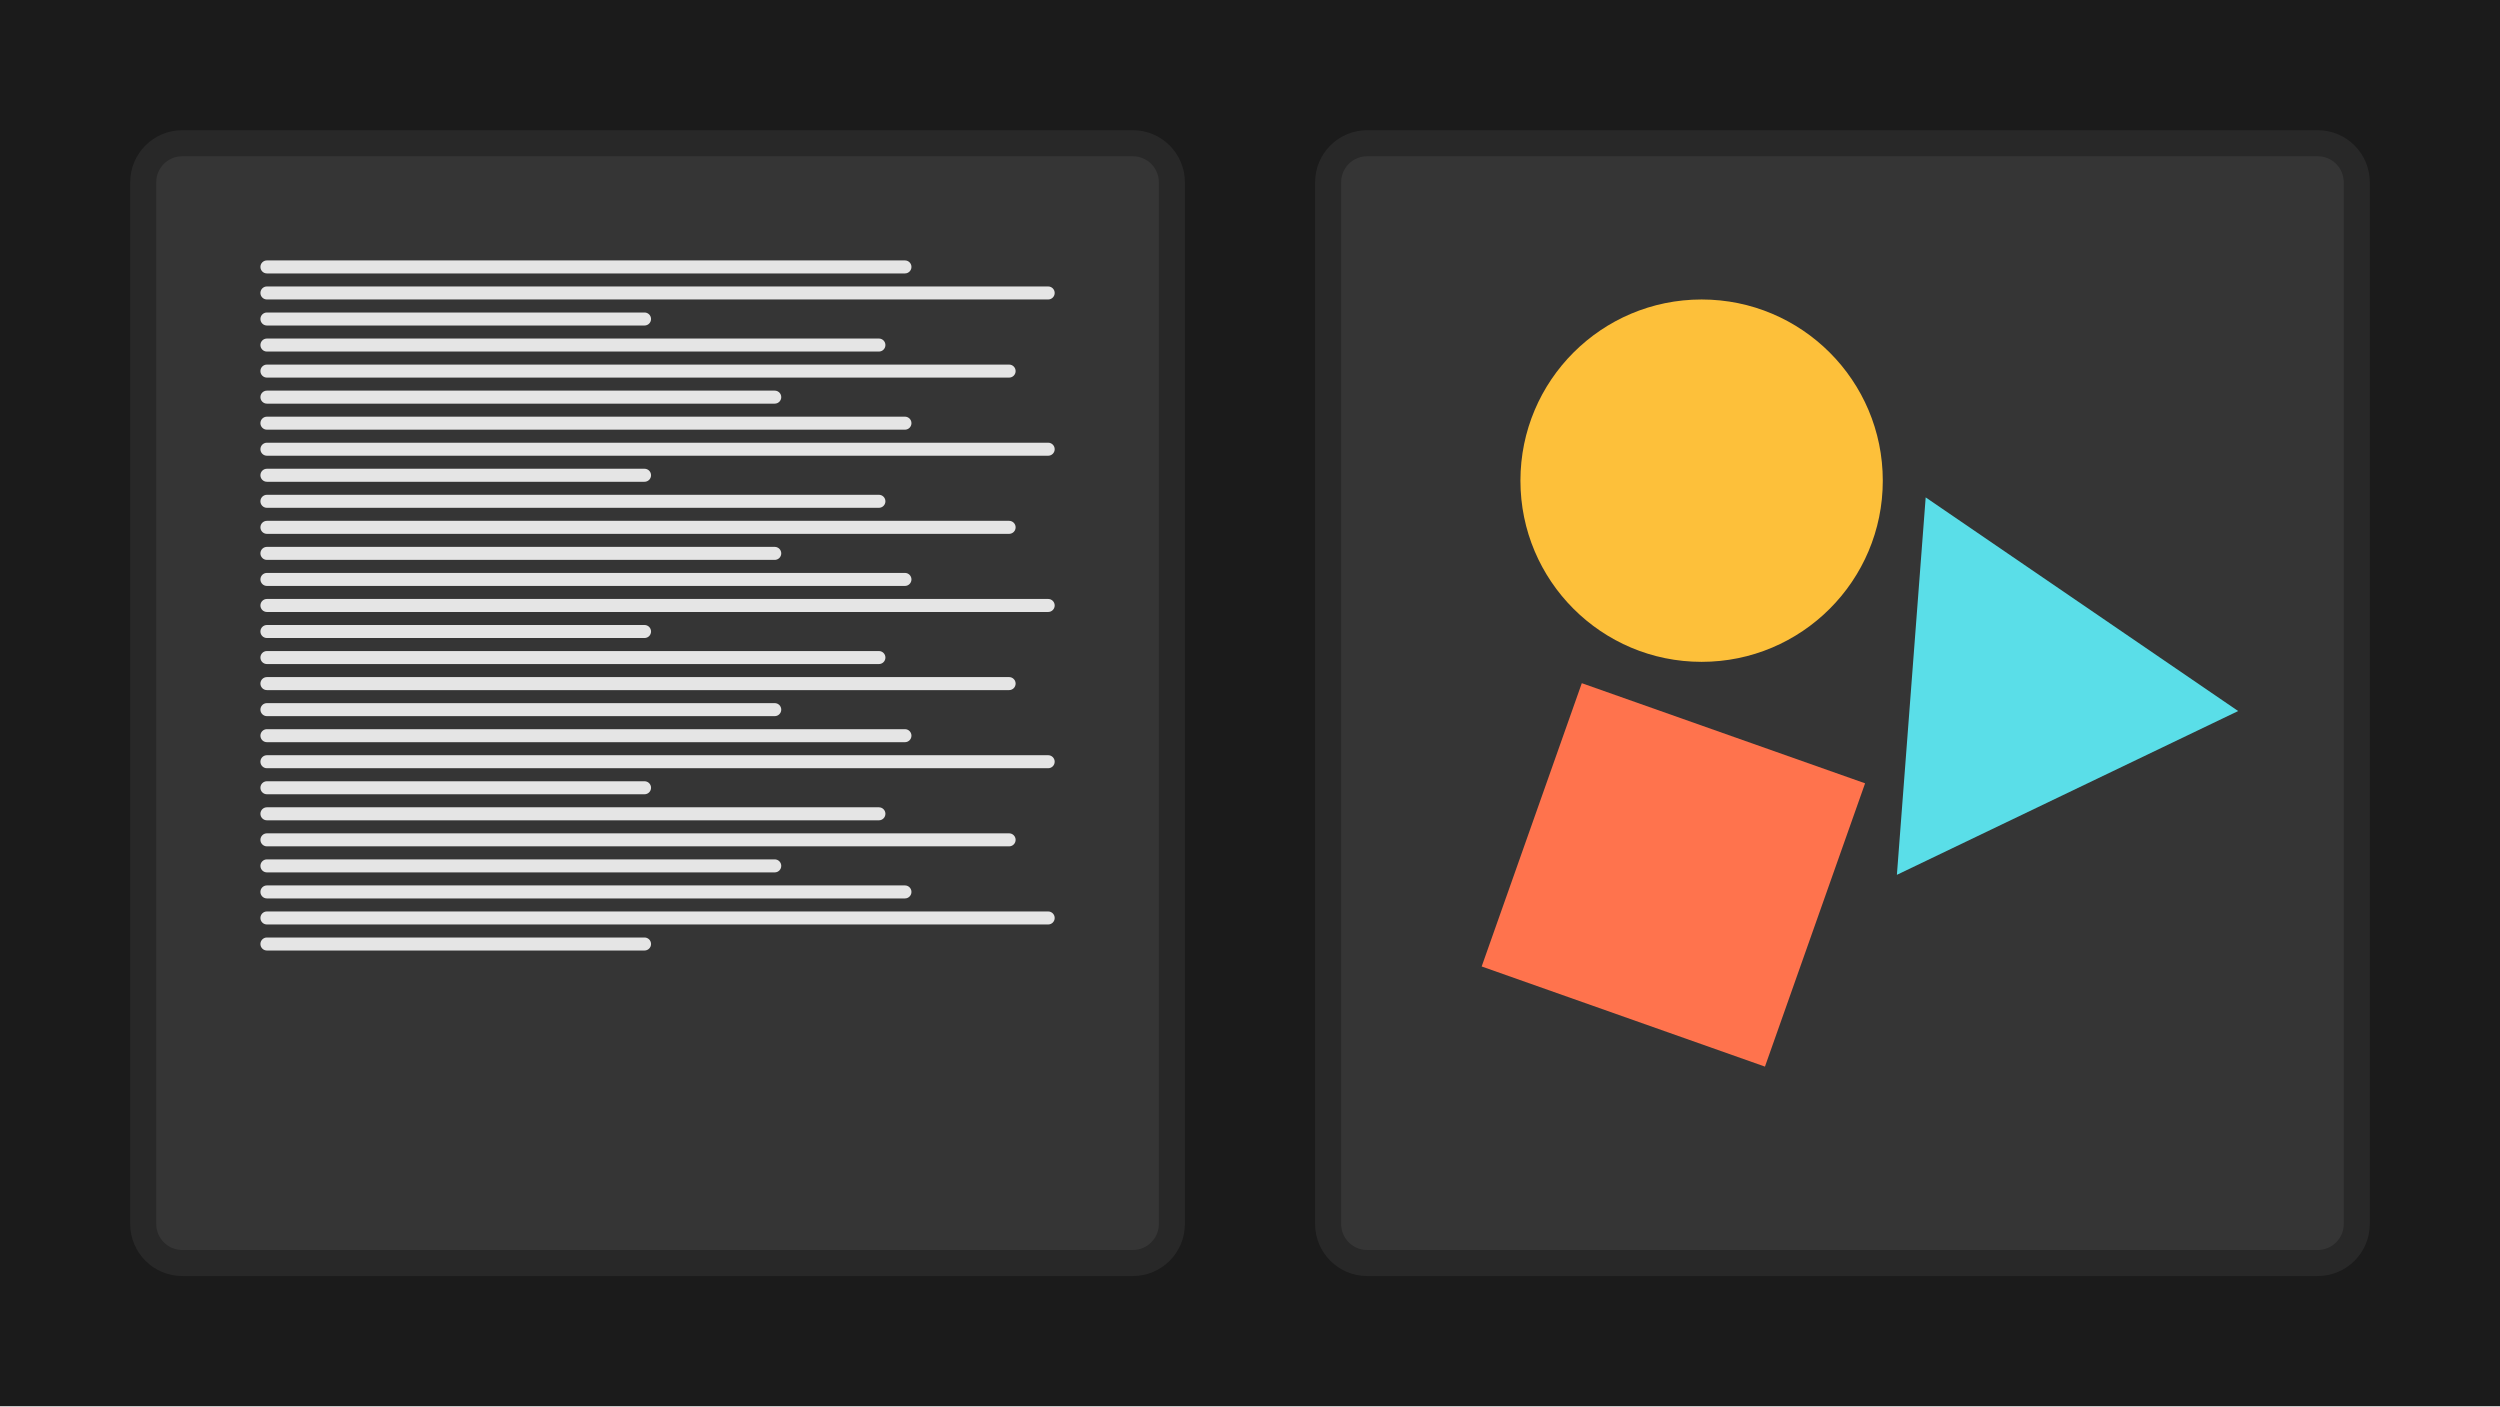
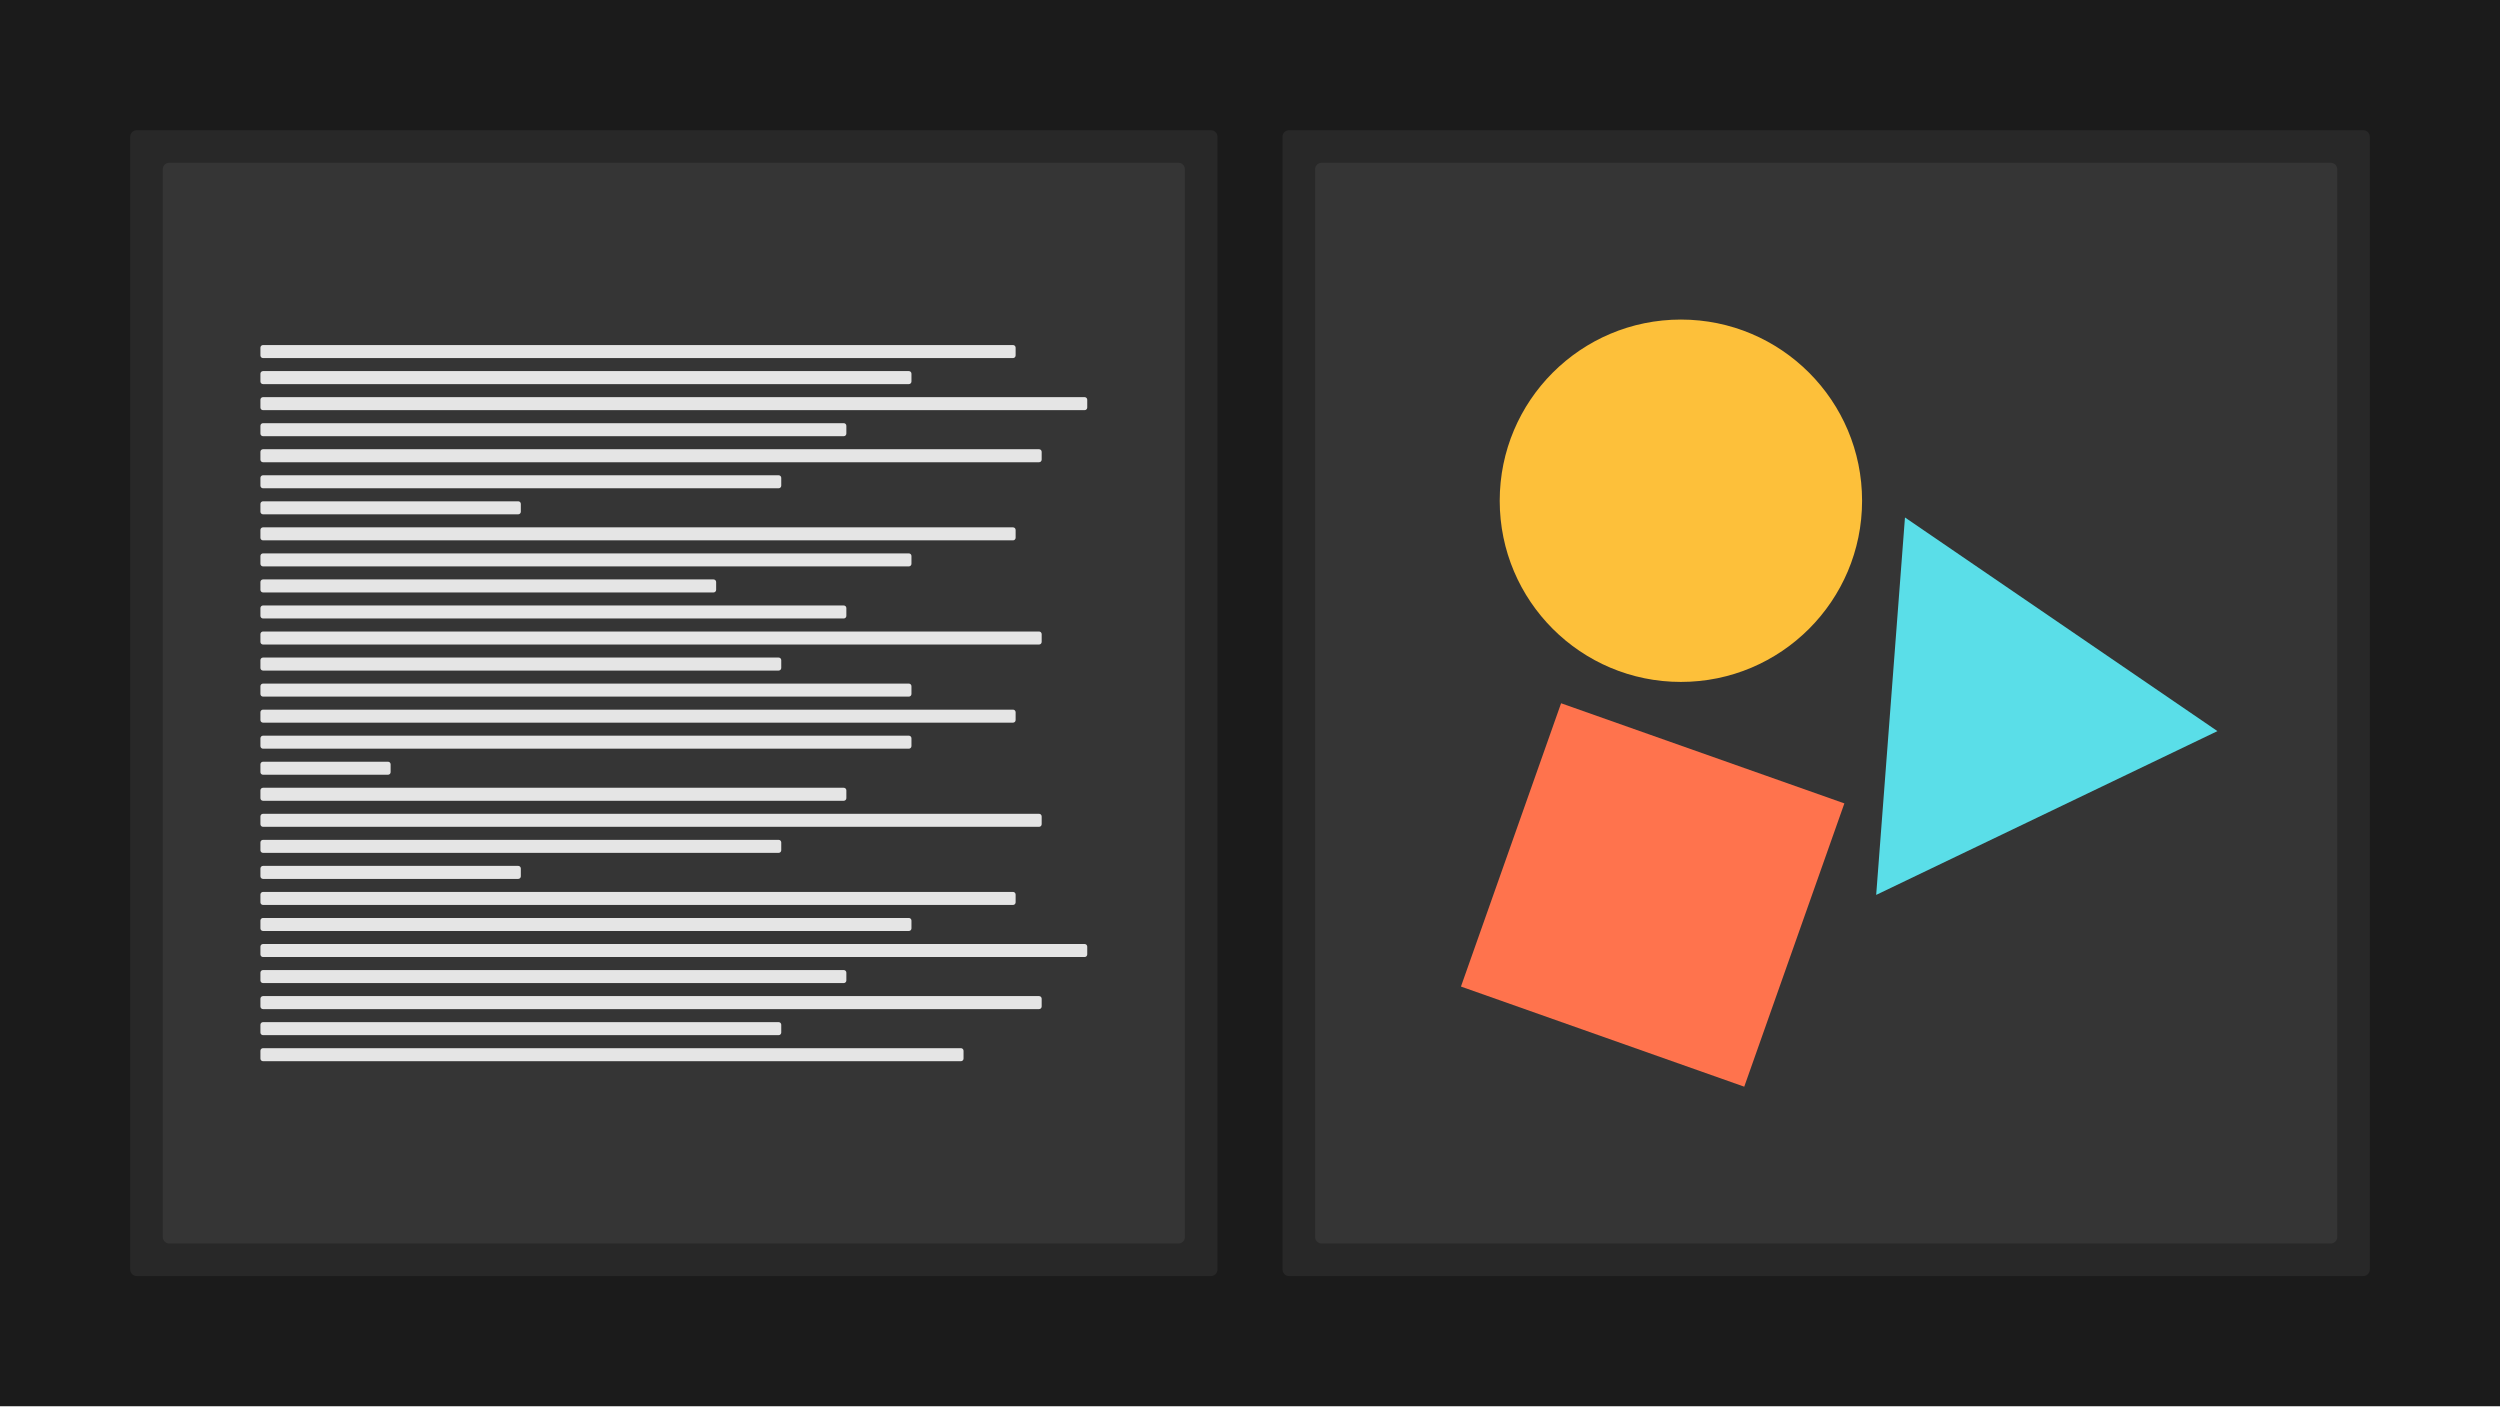
<svg xmlns="http://www.w3.org/2000/svg" id="a" data-name="Layer 1" width="1920" height="1080" viewBox="0 0 1920 1080">
  <rect width="1920" height="1080" fill="#1b1b1b" stroke-width="0" />
-   <rect x="1010" y="100" width="810" height="880" rx="40" ry="40" fill="#282828" stroke-width="0" />
-   <rect x="100" y="100" width="810" height="880" rx="40" ry="40" fill="#282828" stroke-width="0" />
-   <rect x="120" y="120" width="770" height="840" rx="20" ry="20" fill="#353535" stroke-width="0" />
-   <rect x="1030" y="120" width="770" height="840" rx="20" ry="20" fill="#353535" stroke-width="0" />
-   <rect x="200" y="200" width="500" height="10" rx="5" ry="5" fill="#e5e5e5" stroke-width="0" />
-   <rect x="200" y="220" width="610" height="10" rx="5" ry="5" fill="#e5e5e5" stroke-width="0" />
-   <rect x="200" y="240" width="300" height="10" rx="5" ry="5" fill="#e5e5e5" stroke-width="0" />
-   <rect x="200" y="260" width="480" height="10" rx="5" ry="5" fill="#e5e5e5" stroke-width="0" />
-   <rect x="200" y="280" width="580" height="10" rx="5" ry="5" fill="#e5e5e5" stroke-width="0" />
-   <rect x="200" y="300" width="400" height="10" rx="5" ry="5" fill="#e5e5e5" stroke-width="0" />
-   <rect x="200" y="320" width="500" height="10" rx="5" ry="5" fill="#e5e5e5" stroke-width="0" />
-   <rect x="200" y="340" width="610" height="10" rx="5" ry="5" fill="#e5e5e5" stroke-width="0" />
-   <rect x="200" y="360" width="300" height="10" rx="5" ry="5" fill="#e5e5e5" stroke-width="0" />
-   <rect x="200" y="380" width="480" height="10" rx="5" ry="5" fill="#e5e5e5" stroke-width="0" />
-   <rect x="200" y="400" width="580" height="10" rx="5" ry="5" fill="#e5e5e5" stroke-width="0" />
-   <rect x="200" y="420" width="400" height="10" rx="5" ry="5" fill="#e5e5e5" stroke-width="0" />
-   <rect x="200" y="440" width="500" height="10" rx="5" ry="5" fill="#e5e5e5" stroke-width="0" />
-   <rect x="200" y="460" width="610" height="10" rx="5" ry="5" fill="#e5e5e5" stroke-width="0" />
-   <rect x="200" y="480" width="300" height="10" rx="5" ry="5" fill="#e5e5e5" stroke-width="0" />
-   <rect x="200" y="500" width="480" height="10" rx="5" ry="5" fill="#e5e5e5" stroke-width="0" />
-   <rect x="200" y="520" width="580" height="10" rx="5" ry="5" fill="#e5e5e5" stroke-width="0" />
-   <rect x="200" y="540" width="400" height="10" rx="5" ry="5" fill="#e5e5e5" stroke-width="0" />
-   <rect x="200" y="560" width="500" height="10" rx="5" ry="5" fill="#e5e5e5" stroke-width="0" />
-   <rect x="200" y="580" width="610" height="10" rx="5" ry="5" fill="#e5e5e5" stroke-width="0" />
-   <rect x="200" y="600" width="300" height="10" rx="5" ry="5" fill="#e5e5e5" stroke-width="0" />
-   <rect x="200" y="620" width="480" height="10" rx="5" ry="5" fill="#e5e5e5" stroke-width="0" />
-   <rect x="200" y="640" width="580" height="10" rx="5" ry="5" fill="#e5e5e5" stroke-width="0" />
-   <rect x="200" y="660" width="400" height="10" rx="5" ry="5" fill="#e5e5e5" stroke-width="0" />
-   <rect x="200" y="680" width="500" height="10" rx="5" ry="5" fill="#e5e5e5" stroke-width="0" />
-   <rect x="200" y="700" width="610" height="10" rx="5" ry="5" fill="#e5e5e5" stroke-width="0" />
-   <rect x="200" y="720" width="300" height="10" rx="5" ry="5" fill="#e5e5e5" stroke-width="0" />
-   <circle cx="1306.837" cy="369.149" r="139.149" fill="#fdc03a" stroke-width="0" />
-   <polygon points="1718.906 546.082 1456.816 671.87 1478.925 382 1718.906 546.082" fill="#5adee8" stroke-width="0" />
-   <rect x="1169.771" y="556.546" width="230.758" height="230.758" transform="translate(297.401 -389.888) rotate(19.467)" fill="#ff734d" stroke-width="0" />
+   <rect x="985" y="100" width="835" height="880" rx="5" ry="5" fill="#282828" stroke-width="0" />
+   <rect x="1010" y="125" width="785" height="830" rx="5" ry="5" fill="#353535" stroke-width="0" />
+   <rect x="100" y="100" width="835" height="880" rx="5" ry="5" fill="#282828" stroke-width="0" />
+   <rect x="125" y="125" width="785" height="830" rx="5" ry="5" fill="#353535" stroke-width="0" />
+   <g>
+     <rect x="200" y="265" width="580" height="10" rx="2" ry="2" fill="#e5e5e5" stroke-width="0" />
+     <rect x="200" y="285" width="500" height="10" rx="2" ry="2" fill="#e5e5e5" stroke-width="0" />
+     <rect x="200" y="305" width="635" height="10" rx="2" ry="2" fill="#e5e5e5" stroke-width="0" />
+     <rect x="200" y="325" width="450" height="10" rx="2" ry="2" fill="#e5e5e5" stroke-width="0" />
+     <rect x="200" y="345" width="600" height="10" rx="2" ry="2" fill="#e5e5e5" stroke-width="0" />
+     <rect x="200" y="365" width="400" height="10" rx="2" ry="2" fill="#e5e5e5" stroke-width="0" />
+     <rect x="200" y="385" width="200" height="10" rx="2" ry="2" fill="#e5e5e5" stroke-width="0" />
+     <rect x="200" y="405" width="580" height="10" rx="2" ry="2" fill="#e5e5e5" stroke-width="0" />
+     <rect x="200" y="425" width="500" height="10" rx="2" ry="2" fill="#e5e5e5" stroke-width="0" />
+     <rect x="200" y="445" width="350" height="10" rx="2" ry="2" fill="#e5e5e5" stroke-width="0" />
+     <rect x="200" y="465" width="450" height="10" rx="2" ry="2" fill="#e5e5e5" stroke-width="0" />
+     <rect x="200" y="485" width="600" height="10" rx="2" ry="2" fill="#e5e5e5" stroke-width="0" />
+     <rect x="200" y="505" width="400" height="10" rx="2" ry="2" fill="#e5e5e5" stroke-width="0" />
+     <rect x="200" y="525" width="500" height="10" rx="2" ry="2" fill="#e5e5e5" stroke-width="0" />
+     <rect x="200" y="545" width="580" height="10" rx="2" ry="2" fill="#e5e5e5" stroke-width="0" />
+     <rect x="200" y="565" width="500" height="10" rx="2" ry="2" fill="#e5e5e5" stroke-width="0" />
+     <rect x="200" y="585" width="100" height="10" rx="2" ry="2" fill="#e5e5e5" stroke-width="0" />
+     <rect x="200" y="605" width="450" height="10" rx="2" ry="2" fill="#e5e5e5" stroke-width="0" />
+     <rect x="200" y="625" width="600" height="10" rx="2" ry="2" fill="#e5e5e5" stroke-width="0" />
+     <rect x="200" y="645" width="400" height="10" rx="2" ry="2" fill="#e5e5e5" stroke-width="0" />
+     <rect x="200" y="665" width="200" height="10" rx="2" ry="2" fill="#e5e5e5" stroke-width="0" />
+     <rect x="200" y="685" width="580" height="10" rx="2" ry="2" fill="#e5e5e5" stroke-width="0" />
+     <rect x="200" y="705" width="500" height="10" rx="2" ry="2" fill="#e5e5e5" stroke-width="0" />
+     <rect x="200" y="725" width="635" height="10" rx="2" ry="2" fill="#e5e5e5" stroke-width="0" />
+     <rect x="200" y="745" width="450" height="10" rx="2" ry="2" fill="#e5e5e5" stroke-width="0" />
+     <rect x="200" y="765" width="600" height="10" rx="2" ry="2" fill="#e5e5e5" stroke-width="0" />
+     <rect x="200" y="785" width="400" height="10" rx="2" ry="2" fill="#e5e5e5" stroke-width="0" />
+     <rect x="200" y="805" width="540" height="10" rx="2" ry="2" fill="#e5e5e5" stroke-width="0" />
+   </g>
+   <g>
+     <circle cx="1290.926" cy="384.569" r="139.149" fill="#fdc03a" stroke-width="0" />
+     <polygon points="1702.995 561.502 1440.906 687.291 1463.015 397.42 1702.995 561.502" fill="#5adee8" stroke-width="0" />
+     <rect x="1153.861" y="571.966" width="230.758" height="230.758" transform="translate(301.631 -383.704) rotate(19.467)" fill="#ff734d" stroke-width="0" />
+   </g>
</svg>
